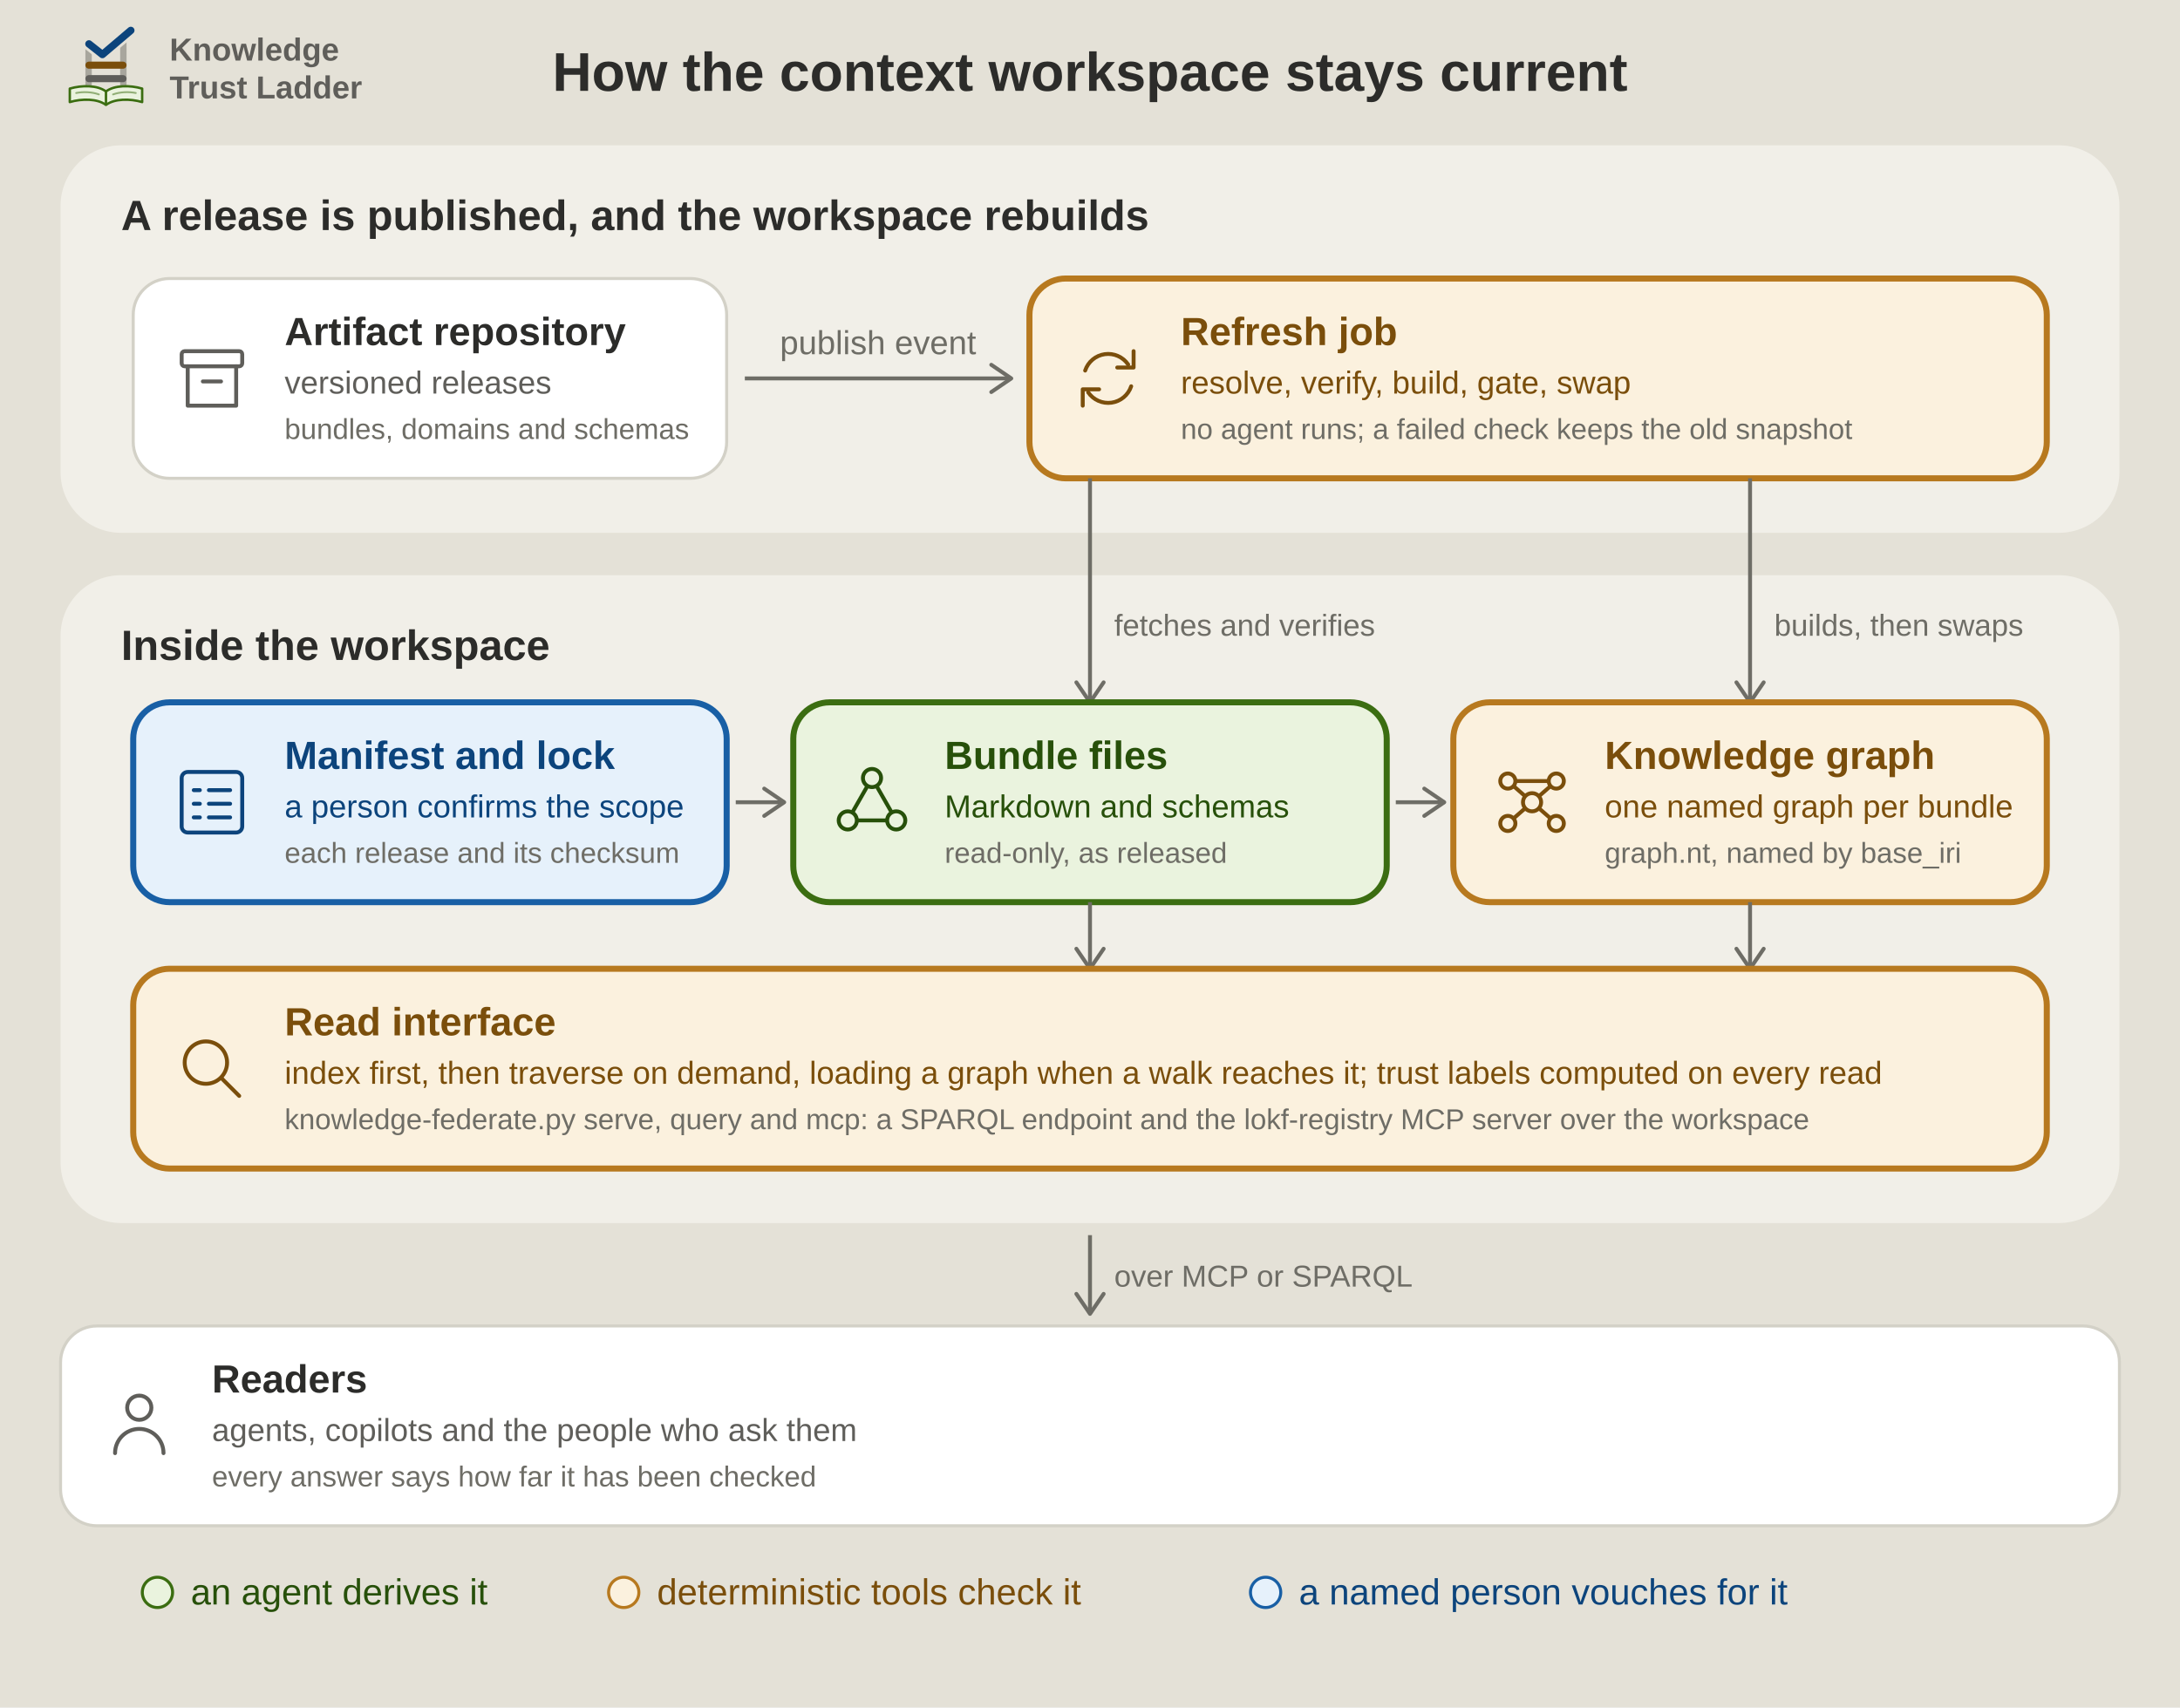
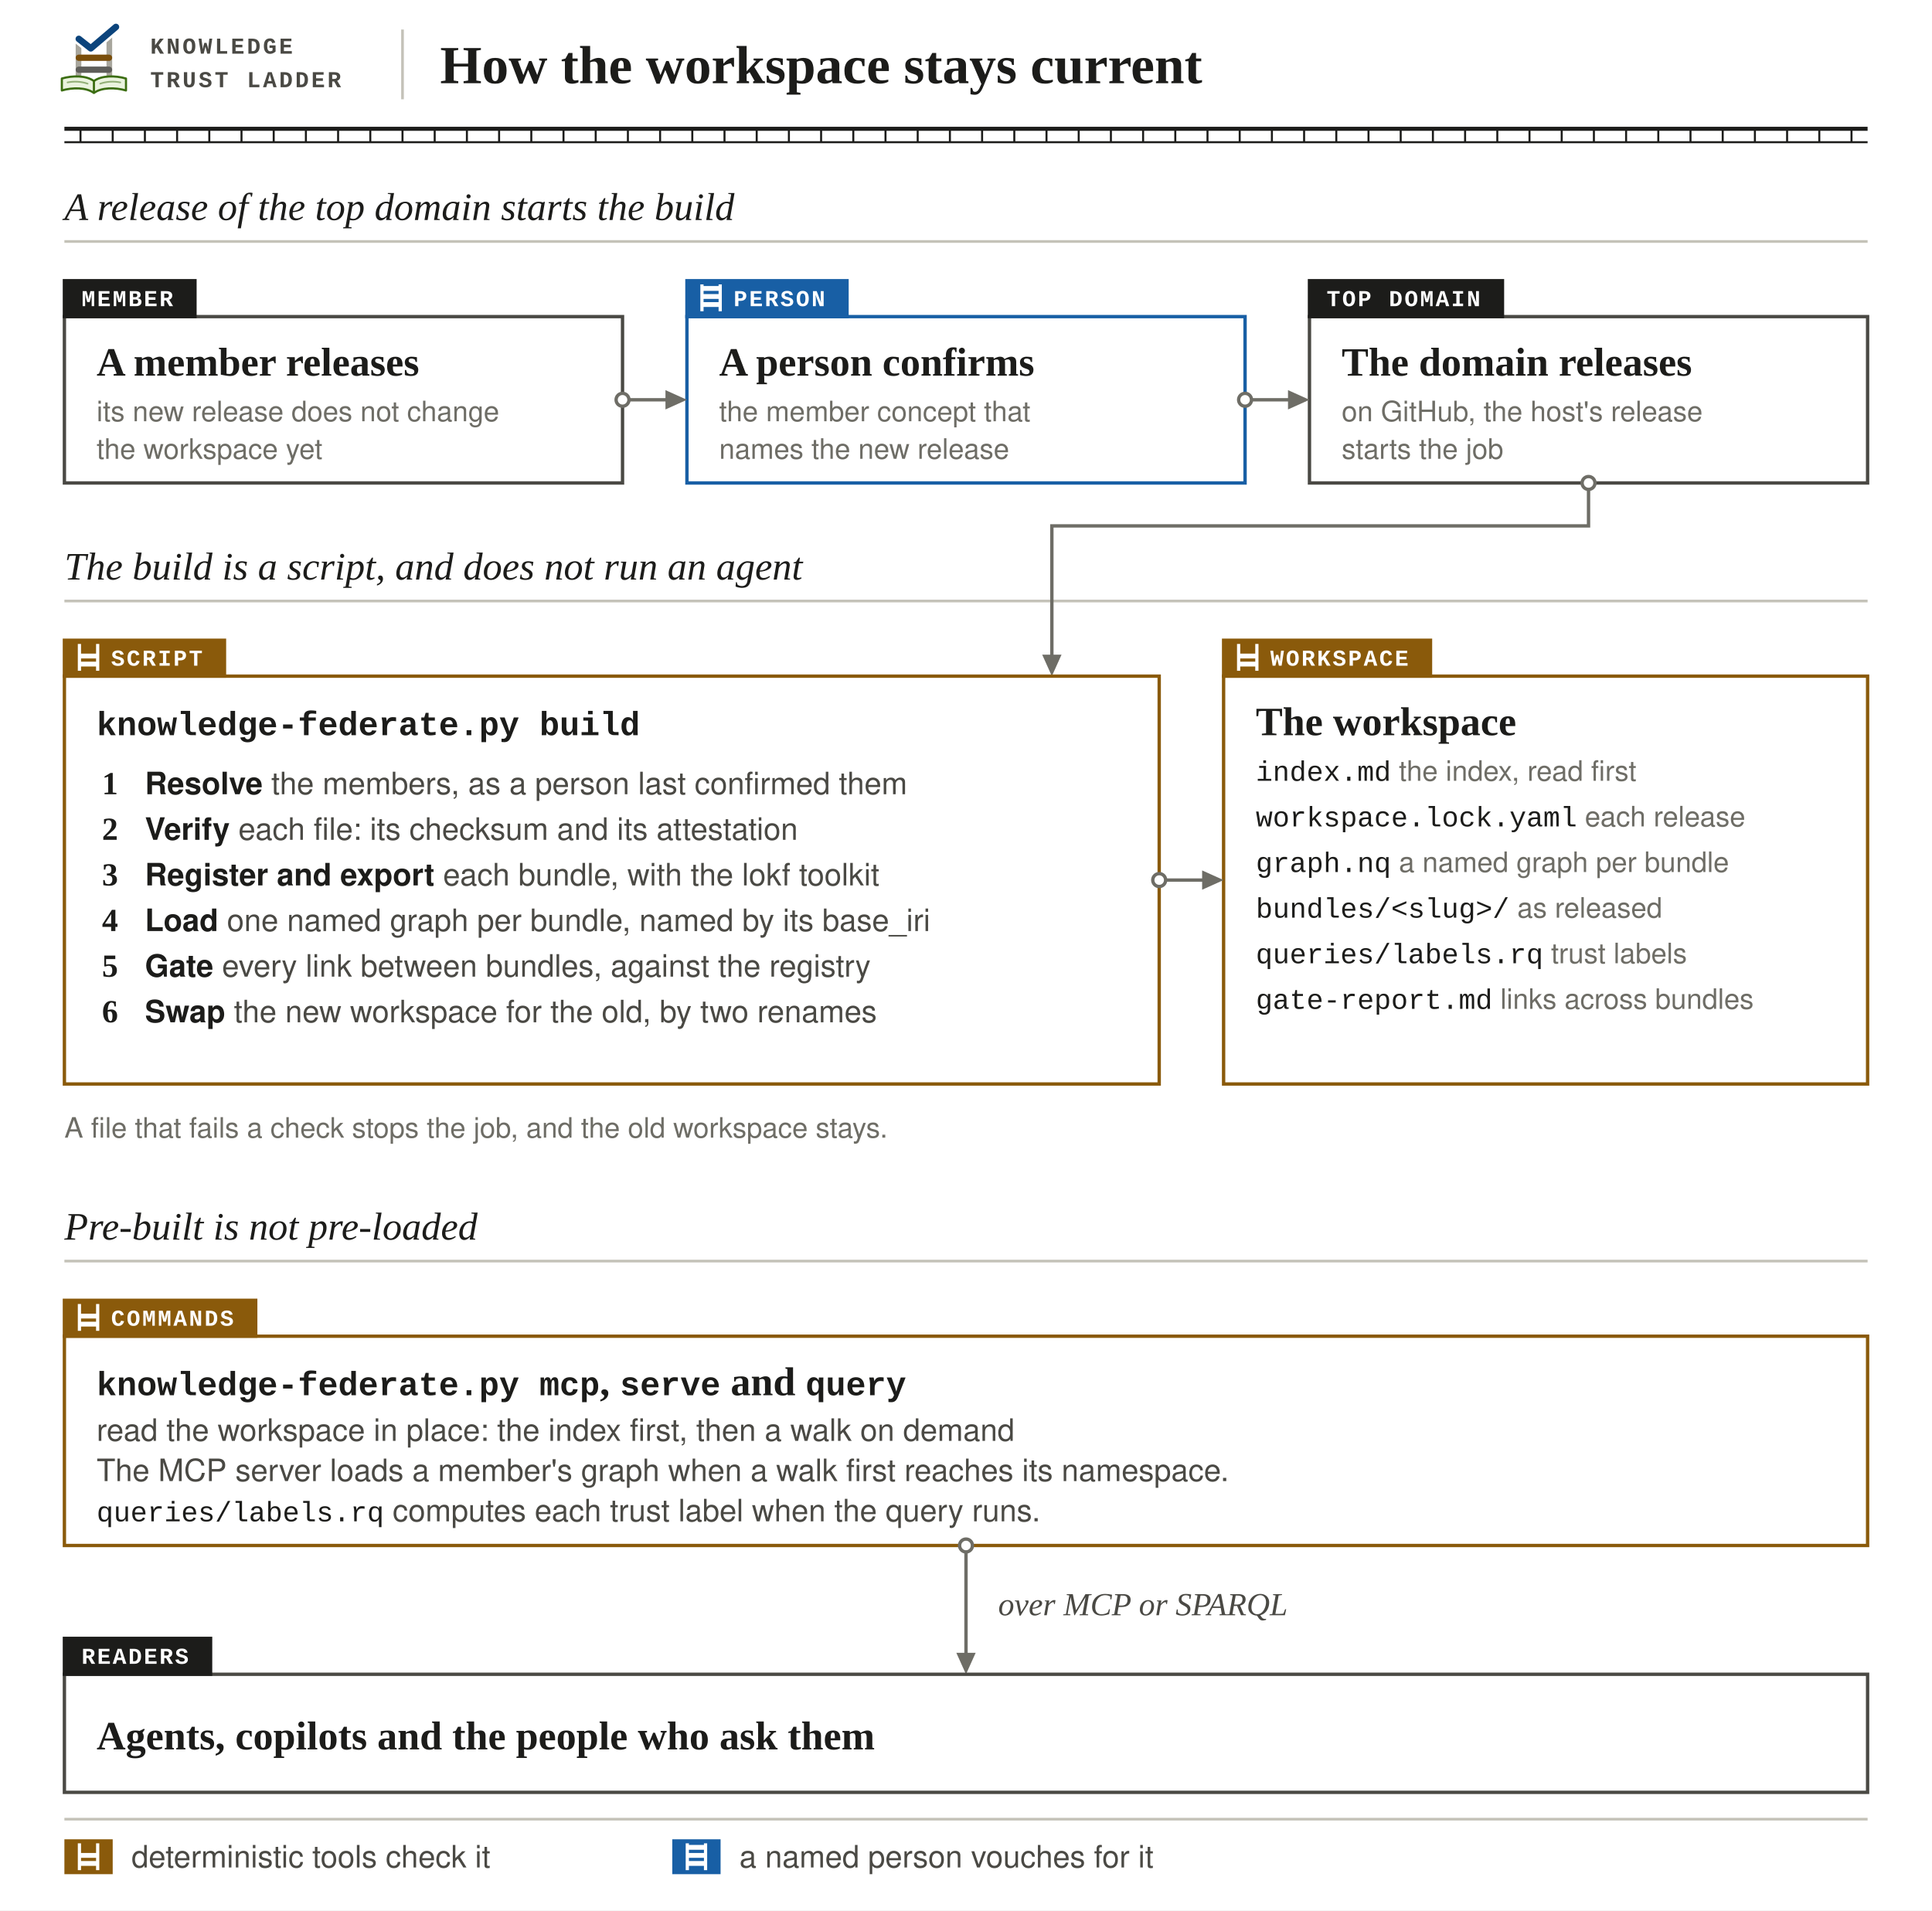
- <svg xmlns="http://www.w3.org/2000/svg" width="720" height="564" viewBox="0 0 720 564" role="img" aria-labelledby="t d">
-   <rect width="720" height="564" fill="#E4E1D7" />
+ <svg xmlns="http://www.w3.org/2000/svg" width="720" height="712" viewBox="0 0 720 712" role="img" aria-labelledby="t d" font-family="'Atkinson Hyperlegible Next', 'Segoe UI', 'Helvetica Neue', Helvetica, Arial, sans-serif">
+   <rect width="720" height="712" fill="#FFFFFF" />
  <g transform="translate(20,7) scale(0.46875)">
    <rect x="17.5" y="12" width="4.5" height="38" rx="2.25" fill="#A8A69D" />
    <rect x="42" y="12" width="4.5" height="38" rx="2.25" fill="#A8A69D" />
    <rect x="17.5" y="38" width="29" height="5" rx="2.5" fill="#5F5E5A" />
    <rect x="17.5" y="28.5" width="29" height="5" rx="2.5" fill="#7A4E0B" />
-     <path d="M20 16 L29.5 23.5 L49.5 6.5" fill="none" stroke="#E4E1D7" stroke-width="9" stroke-linecap="round" stroke-linejoin="round" />
+     <path d="M20 16 L29.5 23.5 L49.5 6.5" fill="none" stroke="#FFFFFF" stroke-width="9" stroke-linecap="round" stroke-linejoin="round" />
    <path d="M20 16 L29.5 23.5 L49.5 6.5" fill="none" stroke="#0C447C" stroke-width="5.2" stroke-linecap="round" stroke-linejoin="round" />
    <path d="M32 49.5 C26 45 15 45 6.5 47.5 v9.5 C15 54.5 26 54.5 32 59 C38 54.5 49 54.5 57.5 57 v-9.5 C49 45 38 45 32 49.5 z" fill="#EAF3DE" stroke="#3B6D11" stroke-width="1.7" stroke-linejoin="round" />
    <line x1="32" y1="49.5" x2="32" y2="59" stroke="#3B6D11" stroke-width="1.7" />
    <path d="M11 50.6 C16 49.6 22 49.8 27 51.6 M37 51.6 C42 49.8 48 49.6 53 50.6" fill="none" stroke="#3B6D11" stroke-opacity=".5" stroke-width="1.3" stroke-linecap="round" />
  </g>
-   <text x="56" y="20" font-family="Arial, sans-serif" font-size="10.5" font-weight="700" fill="#5F5E5A">Knowledge</text>
-   <text x="56" y="32.5" font-family="Arial, sans-serif" font-size="10.5" font-weight="700" fill="#5F5E5A">Trust Ladder</text>
-   <text x="360.0" y="30" text-anchor="middle" font-family="Arial, sans-serif" font-size="18" font-weight="700" fill="#2C2C2A">How the context workspace stays current</text>
-   <rect x="20" y="48" width="680" height="128" rx="20" fill="#F1EFE8" />
-   <text x="40" y="76" font-family="Arial, sans-serif" font-size="14" font-weight="700" fill="#2C2C2A">A release is published, and the workspace rebuilds</text>
-   <rect x="44" y="92" width="196" height="66" rx="12" fill="#ffffff" stroke="#D3D1C7" stroke-width="1" />
-   <g transform="translate(70,125)" stroke="#5F5E5A" stroke-width="1.3" fill="none" stroke-linecap="round" stroke-linejoin="round">
-     <rect x="-10" y="-9" width="20" height="5" rx="1" />
-     <path d="M-8 -4 V9 H8 V-4" />
-     <line x1="-3" y1="1" x2="3" y2="1" />
-   </g>
-   <text x="94" y="114" font-family="Arial, sans-serif" font-size="13" font-weight="700" fill="#2C2C2A">Artifact repository</text>
-   <text x="94" y="130" font-family="Arial, sans-serif" font-size="10.5" fill="#5F5E5A">versioned releases</text>
-   <text x="94" y="145" font-family="Arial, sans-serif" font-size="9.5" fill="#6E6D66">bundles, domains and schemas</text>
-   <line x1="246" y1="125" x2="334" y2="125" stroke="#6E6D66" stroke-width="1.3" />
-   <path d="M327.4 129.5 L334 125 L327.4 120.5" fill="none" stroke="#6E6D66" stroke-width="1.3" stroke-linecap="round" stroke-linejoin="round" />
-   <text x="290" y="117" text-anchor="middle" font-family="Arial, sans-serif" font-size="11" fill="#6E6D66">publish event</text>
-   <rect x="340" y="92" width="336" height="66" rx="12" fill="#FBF1DE" stroke="#B7791F" stroke-width="2" />
-   <g transform="translate(366,125)" stroke="#7A4E0B" stroke-width="1.3" fill="none" stroke-linecap="round" stroke-linejoin="round">
-     <path d="M-7.6 -2.6 A8 8 0 0 1 6.6 -4.6" />
-     <path d="M8.4 -9 V-3.6 H3" />
-     <path d="M7.6 2.6 A8 8 0 0 1 -6.6 4.6" />
-     <path d="M-8.4 9 V3.6 H-3" />
-   </g>
-   <text x="390" y="114" font-family="Arial, sans-serif" font-size="13" font-weight="700" fill="#7A4E0B">Refresh job</text>
-   <text x="390" y="130" font-family="Arial, sans-serif" font-size="10.5" fill="#7A4E0B">resolve, verify, build, gate, swap</text>
-   <text x="390" y="145" font-family="Arial, sans-serif" font-size="9.5" fill="#6E6D66">no agent runs; a failed check keeps the old snapshot</text>
-   <rect x="20" y="190" width="680" height="214" rx="20" fill="#F1EFE8" />
-   <text x="40" y="218" font-family="Arial, sans-serif" font-size="14" font-weight="700" fill="#2C2C2A">Inside the workspace</text>
-   <line x1="360" y1="158" x2="360" y2="232" stroke="#6E6D66" stroke-width="1.3" />
-   <path d="M355.5 225.4 L360 232 L364.5 225.4" fill="none" stroke="#6E6D66" stroke-width="1.3" stroke-linecap="round" stroke-linejoin="round" />
-   <text x="368" y="210" font-family="Arial, sans-serif" font-size="10" fill="#6E6D66">fetches and verifies</text>
-   <line x1="578" y1="158" x2="578" y2="232" stroke="#6E6D66" stroke-width="1.3" />
-   <path d="M573.5 225.4 L578 232 L582.5 225.4" fill="none" stroke="#6E6D66" stroke-width="1.3" stroke-linecap="round" stroke-linejoin="round" />
-   <text x="586" y="210" font-family="Arial, sans-serif" font-size="10" fill="#6E6D66">builds, then swaps</text>
-   <rect x="44" y="232" width="196" height="66" rx="12" fill="#E6F1FB" stroke="#185FA5" stroke-width="2" />
-   <g transform="translate(70,265)" stroke="#0C447C" stroke-width="1.3" fill="none" stroke-linecap="round" stroke-linejoin="round">
-     <rect x="-10" y="-10" width="20" height="20" rx="2" />
-     <line x1="-6" y1="-4" x2="-4" y2="-4" />
-     <line x1="-1" y1="-4" x2="6" y2="-4" />
-     <line x1="-6" y1="0.5" x2="-4" y2="0.5" />
-     <line x1="-1" y1="0.5" x2="6" y2="0.5" />
-     <line x1="-6" y1="5" x2="-4" y2="5" />
-     <line x1="-1" y1="5" x2="6" y2="5" />
-   </g>
-   <text x="94" y="254" font-family="Arial, sans-serif" font-size="13" font-weight="700" fill="#0C447C">Manifest and lock</text>
-   <text x="94" y="270" font-family="Arial, sans-serif" font-size="10.5" fill="#0C447C">a person confirms the scope</text>
-   <text x="94" y="285" font-family="Arial, sans-serif" font-size="9.5" fill="#6E6D66">each release and its checksum</text>
-   <rect x="262" y="232" width="196" height="66" rx="12" fill="#EAF3DE" stroke="#3B6D11" stroke-width="2" />
-   <g transform="translate(288,265)" stroke="#27500A" stroke-width="1.3" fill="none" stroke-linecap="round" stroke-linejoin="round">
-     <line x1="-8" y1="6" x2="0" y2="-8" />
-     <line x1="8" y1="6" x2="0" y2="-8" />
-     <line x1="-8" y1="6" x2="8" y2="6" />
-     <circle cx="0" cy="-8" r="3" fill="#EAF3DE" />
-     <circle cx="-8" cy="6" r="3" fill="#EAF3DE" />
-     <circle cx="8" cy="6" r="3" fill="#EAF3DE" />
-   </g>
-   <text x="312" y="254" font-family="Arial, sans-serif" font-size="13" font-weight="700" fill="#27500A">Bundle files</text>
-   <text x="312" y="270" font-family="Arial, sans-serif" font-size="10.5" fill="#27500A">Markdown and schemas</text>
-   <text x="312" y="285" font-family="Arial, sans-serif" font-size="9.5" fill="#6E6D66">read-only, as released</text>
-   <rect x="480" y="232" width="196" height="66" rx="12" fill="#FBF1DE" stroke="#B7791F" stroke-width="2" />
-   <g transform="translate(506,265)" stroke="#7A4E0B" stroke-width="1.3" fill="none" stroke-linecap="round" stroke-linejoin="round">
-     <line x1="-8" y1="-7" x2="8" y2="7" />
-     <line x1="8" y1="-7" x2="-8" y2="7" />
-     <line x1="-8" y1="-7" x2="8" y2="-7" />
-     <circle cx="0" cy="0" r="3" fill="#FBF1DE" />
-     <circle cx="-8" cy="-7" r="2.5" fill="#FBF1DE" />
-     <circle cx="8" cy="-7" r="2.5" fill="#FBF1DE" />
-     <circle cx="-8" cy="7" r="2.5" fill="#FBF1DE" />
-     <circle cx="8" cy="7" r="2.5" fill="#FBF1DE" />
-   </g>
-   <text x="530" y="254" font-family="Arial, sans-serif" font-size="13" font-weight="700" fill="#7A4E0B">Knowledge graph</text>
-   <text x="530" y="270" font-family="Arial, sans-serif" font-size="10.5" fill="#7A4E0B">one named graph per bundle</text>
-   <text x="530" y="285" font-family="Arial, sans-serif" font-size="9.5" fill="#6E6D66">graph.nt, named by base_iri</text>
-   <line x1="243" y1="265" x2="259" y2="265" stroke="#6E6D66" stroke-width="1.3" />
-   <path d="M252.4 269.5 L259 265 L252.4 260.5" fill="none" stroke="#6E6D66" stroke-width="1.3" stroke-linecap="round" stroke-linejoin="round" />
-   <line x1="461" y1="265" x2="477" y2="265" stroke="#6E6D66" stroke-width="1.3" />
-   <path d="M470.4 269.5 L477 265 L470.4 260.5" fill="none" stroke="#6E6D66" stroke-width="1.3" stroke-linecap="round" stroke-linejoin="round" />
-   <line x1="360" y1="298" x2="360" y2="320" stroke="#6E6D66" stroke-width="1.3" />
-   <path d="M355.5 313.4 L360 320 L364.5 313.4" fill="none" stroke="#6E6D66" stroke-width="1.3" stroke-linecap="round" stroke-linejoin="round" />
-   <line x1="578" y1="298" x2="578" y2="320" stroke="#6E6D66" stroke-width="1.3" />
-   <path d="M573.5 313.4 L578 320 L582.5 313.4" fill="none" stroke="#6E6D66" stroke-width="1.3" stroke-linecap="round" stroke-linejoin="round" />
-   <rect x="44" y="320" width="632" height="66" rx="12" fill="#FBF1DE" stroke="#B7791F" stroke-width="2" />
-   <g transform="translate(70,353)" stroke="#7A4E0B" stroke-width="1.3" fill="none" stroke-linecap="round" stroke-linejoin="round">
-     <circle cx="-2" cy="-2" r="7" />
-     <line x1="3.2" y1="3.2" x2="9" y2="9" />
-   </g>
-   <text x="94" y="342" font-family="Arial, sans-serif" font-size="13" font-weight="700" fill="#7A4E0B">Read interface</text>
-   <text x="94" y="358" font-family="Arial, sans-serif" font-size="10.5" fill="#7A4E0B">index first, then traverse on demand, loading a graph when a walk reaches it; trust labels computed on every read</text>
-   <text x="94" y="373" font-family="Arial, sans-serif" font-size="9.5" fill="#6E6D66">knowledge-federate.py serve, query and mcp: a SPARQL endpoint and the lokf-registry MCP server over the workspace</text>
-   <line x1="360" y1="408" x2="360" y2="434" stroke="#6E6D66" stroke-width="1.3" />
-   <path d="M355.5 427.4 L360 434 L364.5 427.4" fill="none" stroke="#6E6D66" stroke-width="1.3" stroke-linecap="round" stroke-linejoin="round" />
-   <text x="368" y="425" font-family="Arial, sans-serif" font-size="10" fill="#6E6D66">over MCP or SPARQL</text>
-   <rect x="20" y="438" width="680" height="66" rx="12" fill="#ffffff" stroke="#D3D1C7" stroke-width="1" />
-   <g transform="translate(46,471)" stroke="#5F5E5A" stroke-width="1.3" fill="none" stroke-linecap="round" stroke-linejoin="round">
-     <circle cx="0" cy="-6" r="4" />
-     <path d="M-8 9 a8 8 0 0 1 16 0" />
-   </g>
-   <text x="70" y="460" font-family="Arial, sans-serif" font-size="13" font-weight="700" fill="#2C2C2A">Readers</text>
-   <text x="70" y="476" font-family="Arial, sans-serif" font-size="10.5" fill="#5F5E5A">agents, copilots and the people who ask them</text>
-   <text x="70" y="491" font-family="Arial, sans-serif" font-size="9.5" fill="#6E6D66">every answer says how far it has been checked</text>
-   <circle cx="52" cy="526" r="5" fill="#EAF3DE" stroke="#3B6D11" stroke-width="1" />
-   <text x="63" y="530" font-family="Arial, sans-serif" font-size="12" fill="#27500A">an agent derives it</text>
-   <circle cx="206" cy="526" r="5" fill="#FBF1DE" stroke="#B7791F" stroke-width="1" />
-   <text x="217" y="530" font-family="Arial, sans-serif" font-size="12" fill="#7A4E0B">deterministic tools check it</text>
-   <circle cx="418" cy="526" r="5" fill="#E6F1FB" stroke="#185FA5" stroke-width="1" />
-   <text x="429" y="530" font-family="Arial, sans-serif" font-size="12" fill="#0C447C">a named person vouches for it</text>
+   <text x="56" y="20" font-family="ui-monospace, 'SF Mono', Menlo, Consolas, 'Liberation Mono', monospace" font-size="8.5" font-weight="700" letter-spacing="0.9" fill="#4A4944">KNOWLEDGE</text>
+   <text x="56" y="32.5" font-family="ui-monospace, 'SF Mono', Menlo, Consolas, 'Liberation Mono', monospace" font-size="8.5" font-weight="700" letter-spacing="0.9" fill="#4A4944">TRUST LADDER</text>
+   <line x1="150" y1="11" x2="150" y2="37" stroke="#C4C2B8" stroke-width="1" />
+   <text x="164" y="31" font-family="'Source Serif 4', Georgia, 'Times New Roman', serif" font-size="20" font-weight="700" fill="#1C1C1A">How the workspace stays current</text>
+   <line x1="24" y1="48" x2="696" y2="48" stroke="#1C1C1A" stroke-width="1.5" />
+   <line x1="24" y1="53" x2="696" y2="53" stroke="#1C1C1A" stroke-width="0.75" />
+   <path d="M30 48 v5 M42 48 v5 M54 48 v5 M66 48 v5 M78 48 v5 M90 48 v5 M102 48 v5 M114 48 v5 M126 48 v5 M138 48 v5 M150 48 v5 M162 48 v5 M174 48 v5 M186 48 v5 M198 48 v5 M210 48 v5 M222 48 v5 M234 48 v5 M246 48 v5 M258 48 v5 M270 48 v5 M282 48 v5 M294 48 v5 M306 48 v5 M318 48 v5 M330 48 v5 M342 48 v5 M354 48 v5 M366 48 v5 M378 48 v5 M390 48 v5 M402 48 v5 M414 48 v5 M426 48 v5 M438 48 v5 M450 48 v5 M462 48 v5 M474 48 v5 M486 48 v5 M498 48 v5 M510 48 v5 M522 48 v5 M534 48 v5 M546 48 v5 M558 48 v5 M570 48 v5 M582 48 v5 M594 48 v5 M606 48 v5 M618 48 v5 M630 48 v5 M642 48 v5 M654 48 v5 M666 48 v5 M678 48 v5 M690 48 v5" stroke="#1C1C1A" stroke-width="0.75" fill="none" />
+   <text x="24" y="82" font-family="'Source Serif 4', Georgia, 'Times New Roman', serif" font-size="14.5" font-style="italic" fill="#1C1C1A">A release of the top domain starts the build</text>
+   <line x1="24" y1="90" x2="696" y2="90" stroke="#C4C2B8" stroke-width="1" />
+   <rect x="24" y="118" width="208" height="62" fill="#FFFFFF" stroke="#4A4944" stroke-width="1.25" />
+   <rect x="23.38" y="104" width="49.9" height="14.6" fill="#1C1C1A" />
+   <text x="30.4" y="114.1" font-family="ui-monospace, 'SF Mono', Menlo, Consolas, 'Liberation Mono', monospace" font-size="8.5" font-weight="700" letter-spacing="0.7" fill="#FFFFFF">MEMBER</text>
+   <text x="36" y="140" font-family="'Source Serif 4', Georgia, 'Times New Roman', serif" font-size="15" font-weight="700" fill="#1C1C1A">A member releases</text>
+   <text x="36" y="157" font-size="10.5" fill="#6E6D66">its new release does not change</text>
+   <text x="36" y="171" font-size="10.5" fill="#6E6D66">the workspace yet</text>
+   <rect x="256" y="118" width="208" height="62" fill="#FFFFFF" stroke="#185FA5" stroke-width="1.25" />
+   <rect x="255.38" y="104" width="60.9" height="14.6" fill="#185FA5" />
+   <path d="M261.6 106 v10 M268.4 106 v10" stroke="#FFFFFF" stroke-width="1.2" fill="none" />
+   <rect x="261.6" y="112.6" width="6.8" height="1.8" fill="#FFFFFF" />
+   <rect x="261.6" y="109.6" width="6.8" height="1.8" fill="#FFFFFF" />
+   <rect x="261.6" y="106.6" width="6.8" height="1.8" fill="#FFFFFF" />
+   <text x="273.4" y="114.1" font-family="ui-monospace, 'SF Mono', Menlo, Consolas, 'Liberation Mono', monospace" font-size="8.5" font-weight="700" letter-spacing="0.7" fill="#FFFFFF">PERSON</text>
+   <text x="268" y="140" font-family="'Source Serif 4', Georgia, 'Times New Roman', serif" font-size="15" font-weight="700" fill="#1C1C1A">A person confirms</text>
+   <text x="268" y="157" font-size="10.5" fill="#6E6D66">the member concept that</text>
+   <text x="268" y="171" font-size="10.5" fill="#6E6D66">names the new release</text>
+   <rect x="488" y="118" width="208" height="62" fill="#FFFFFF" stroke="#4A4944" stroke-width="1.25" />
+   <rect x="487.38" y="104" width="73.17" height="14.6" fill="#1C1C1A" />
+   <text x="494.4" y="114.1" font-family="ui-monospace, 'SF Mono', Menlo, Consolas, 'Liberation Mono', monospace" font-size="8.5" font-weight="700" letter-spacing="0.7" fill="#FFFFFF">TOP DOMAIN</text>
+   <text x="500" y="140" font-family="'Source Serif 4', Georgia, 'Times New Roman', serif" font-size="15" font-weight="700" fill="#1C1C1A">The domain releases</text>
+   <text x="500" y="157" font-size="10.5" fill="#6E6D66">on GitHub, the host's release</text>
+   <text x="500" y="171" font-size="10.5" fill="#6E6D66">starts the job</text>
+   <path d="M232 149 L251 149" fill="none" stroke="#6E6D66" stroke-width="1.25" />
+   <path d="M256 149 L248 152.6 L248 145.4 Z" fill="#6E6D66" />
+   <circle cx="232" cy="149" r="2.4" fill="#FFFFFF" stroke="#6E6D66" stroke-width="1.25" />
+   <path d="M464 149 L483 149" fill="none" stroke="#6E6D66" stroke-width="1.25" />
+   <path d="M488 149 L480 152.6 L480 145.4 Z" fill="#6E6D66" />
+   <circle cx="464" cy="149" r="2.4" fill="#FFFFFF" stroke="#6E6D66" stroke-width="1.25" />
+   <text x="24" y="216" font-family="'Source Serif 4', Georgia, 'Times New Roman', serif" font-size="14.5" font-style="italic" fill="#1C1C1A">The build is a script, and does not run an agent</text>
+   <line x1="24" y1="224" x2="696" y2="224" stroke="#C4C2B8" stroke-width="1" />
+   <path d="M592 180 L592 196 L392 196 L392 247" fill="none" stroke="#6E6D66" stroke-width="1.25" />
+   <path d="M392 252 L388.4 244 L395.6 244 Z" fill="#6E6D66" />
+   <circle cx="592" cy="180" r="2.4" fill="#FFFFFF" stroke="#6E6D66" stroke-width="1.25" />
+   <rect x="24" y="252" width="408" height="152" fill="#FFFFFF" stroke="#8A5A0B" stroke-width="1.25" />
+   <rect x="23.38" y="238" width="60.9" height="14.6" fill="#8A5A0B" />
+   <path d="M29.6 240 v10 M36.4 240 v10" stroke="#FFFFFF" stroke-width="1.2" fill="none" />
+   <rect x="29.6" y="246.6" width="6.8" height="1.8" fill="#FFFFFF" />
+   <rect x="29.6" y="243.6" width="6.8" height="1.8" fill="#FFFFFF" />
+   <text x="41.4" y="248.1" font-family="ui-monospace, 'SF Mono', Menlo, Consolas, 'Liberation Mono', monospace" font-size="8.5" font-weight="700" letter-spacing="0.7" fill="#FFFFFF">SCRIPT</text>
+   <text x="36" y="274" font-family="'Source Serif 4', Georgia, 'Times New Roman', serif" font-size="15" font-weight="700" fill="#1C1C1A">
+     <tspan font-family="ui-monospace, 'SF Mono', Menlo, Consolas, 'Liberation Mono', monospace" font-size="12.5" font-weight="700" font-style="normal" fill="#1C1C1A">knowledge-federate.py build</tspan>
+   </text>
+   <text x="38" y="296" font-family="'Source Serif 4', Georgia, 'Times New Roman', serif" font-size="12" font-weight="700" fill="#1C1C1A">1</text>
+   <text x="54" y="296" font-size="11.5" fill="#4A4944">
+     <tspan font-weight="700" fill="#1C1C1A">Resolve</tspan> the members, as a person last confirmed them</text>
+   <text x="38" y="313" font-family="'Source Serif 4', Georgia, 'Times New Roman', serif" font-size="12" font-weight="700" fill="#1C1C1A">2</text>
+   <text x="54" y="313" font-size="11.5" fill="#4A4944">
+     <tspan font-weight="700" fill="#1C1C1A">Verify</tspan> each file: its checksum and its attestation</text>
+   <text x="38" y="330" font-family="'Source Serif 4', Georgia, 'Times New Roman', serif" font-size="12" font-weight="700" fill="#1C1C1A">3</text>
+   <text x="54" y="330" font-size="11.5" fill="#4A4944">
+     <tspan font-weight="700" fill="#1C1C1A">Register and export</tspan> each bundle, with the lokf toolkit</text>
+   <text x="38" y="347" font-family="'Source Serif 4', Georgia, 'Times New Roman', serif" font-size="12" font-weight="700" fill="#1C1C1A">4</text>
+   <text x="54" y="347" font-size="11.5" fill="#4A4944">
+     <tspan font-weight="700" fill="#1C1C1A">Load</tspan> one named graph per bundle, named by its base_iri</text>
+   <text x="38" y="364" font-family="'Source Serif 4', Georgia, 'Times New Roman', serif" font-size="12" font-weight="700" fill="#1C1C1A">5</text>
+   <text x="54" y="364" font-size="11.5" fill="#4A4944">
+     <tspan font-weight="700" fill="#1C1C1A">Gate</tspan> every link between bundles, against the registry</text>
+   <text x="38" y="381" font-family="'Source Serif 4', Georgia, 'Times New Roman', serif" font-size="12" font-weight="700" fill="#1C1C1A">6</text>
+   <text x="54" y="381" font-size="11.5" fill="#4A4944">
+     <tspan font-weight="700" fill="#1C1C1A">Swap</tspan> the new workspace for the old, by two renames</text>
+   <rect x="456" y="252" width="240" height="152" fill="#FFFFFF" stroke="#8A5A0B" stroke-width="1.25" />
+   <rect x="455.38" y="238" width="78.35" height="14.6" fill="#8A5A0B" />
+   <path d="M461.6 240 v10 M468.4 240 v10" stroke="#FFFFFF" stroke-width="1.2" fill="none" />
+   <rect x="461.6" y="246.6" width="6.8" height="1.8" fill="#FFFFFF" />
+   <rect x="461.6" y="243.6" width="6.8" height="1.8" fill="#FFFFFF" />
+   <text x="473.4" y="248.1" font-family="ui-monospace, 'SF Mono', Menlo, Consolas, 'Liberation Mono', monospace" font-size="8.5" font-weight="700" letter-spacing="0.7" fill="#FFFFFF">WORKSPACE</text>
+   <text x="468" y="274" font-family="'Source Serif 4', Georgia, 'Times New Roman', serif" font-size="15" font-weight="700" fill="#1C1C1A">The workspace</text>
+   <text x="468" y="291" font-size="10.5" fill="#6E6D66">
+     <tspan font-family="ui-monospace, 'SF Mono', Menlo, Consolas, 'Liberation Mono', monospace" font-size="10.5" font-weight="400" font-style="normal" fill="#1C1C1A">index.md</tspan>  the index, read first</text>
+   <text x="468" y="308" font-size="10.5" fill="#6E6D66">
+     <tspan font-family="ui-monospace, 'SF Mono', Menlo, Consolas, 'Liberation Mono', monospace" font-size="10.5" font-weight="400" font-style="normal" fill="#1C1C1A">workspace.lock.yaml</tspan>  each release</text>
+   <text x="468" y="325" font-size="10.5" fill="#6E6D66">
+     <tspan font-family="ui-monospace, 'SF Mono', Menlo, Consolas, 'Liberation Mono', monospace" font-size="10.5" font-weight="400" font-style="normal" fill="#1C1C1A">graph.nq</tspan>  a named graph per bundle</text>
+   <text x="468" y="342" font-size="10.5" fill="#6E6D66">
+     <tspan font-family="ui-monospace, 'SF Mono', Menlo, Consolas, 'Liberation Mono', monospace" font-size="10.5" font-weight="400" font-style="normal" fill="#1C1C1A">bundles/&lt;slug&gt;/</tspan>  as released</text>
+   <text x="468" y="359" font-size="10.5" fill="#6E6D66">
+     <tspan font-family="ui-monospace, 'SF Mono', Menlo, Consolas, 'Liberation Mono', monospace" font-size="10.5" font-weight="400" font-style="normal" fill="#1C1C1A">queries/labels.rq</tspan>  trust labels</text>
+   <text x="468" y="376" font-size="10.5" fill="#6E6D66">
+     <tspan font-family="ui-monospace, 'SF Mono', Menlo, Consolas, 'Liberation Mono', monospace" font-size="10.5" font-weight="400" font-style="normal" fill="#1C1C1A">gate-report.md</tspan>  links across bundles</text>
+   <path d="M432 328 L451 328" fill="none" stroke="#6E6D66" stroke-width="1.25" />
+   <path d="M456 328 L448 331.6 L448 324.4 Z" fill="#6E6D66" />
+   <circle cx="432" cy="328" r="2.4" fill="#FFFFFF" stroke="#6E6D66" stroke-width="1.25" />
+   <text x="24" y="424" font-size="10.5" fill="#6E6D66">A file that fails a check stops the job, and the old workspace stays.</text>
+   <text x="24" y="462" font-family="'Source Serif 4', Georgia, 'Times New Roman', serif" font-size="14.5" font-style="italic" fill="#1C1C1A">Pre-built is not pre-loaded</text>
+   <line x1="24" y1="470" x2="696" y2="470" stroke="#C4C2B8" stroke-width="1" />
+   <rect x="24" y="498" width="672" height="78" fill="#FFFFFF" stroke="#8A5A0B" stroke-width="1.25" />
+   <rect x="23.38" y="484" width="72.54" height="14.6" fill="#8A5A0B" />
+   <path d="M29.6 486 v10 M36.4 486 v10" stroke="#FFFFFF" stroke-width="1.2" fill="none" />
+   <rect x="29.6" y="492.6" width="6.8" height="1.8" fill="#FFFFFF" />
+   <rect x="29.6" y="489.6" width="6.8" height="1.8" fill="#FFFFFF" />
+   <text x="41.4" y="494.1" font-family="ui-monospace, 'SF Mono', Menlo, Consolas, 'Liberation Mono', monospace" font-size="8.5" font-weight="700" letter-spacing="0.7" fill="#FFFFFF">COMMANDS</text>
+   <text x="36" y="520" font-family="'Source Serif 4', Georgia, 'Times New Roman', serif" font-size="15" font-weight="700" fill="#1C1C1A">
+     <tspan font-family="ui-monospace, 'SF Mono', Menlo, Consolas, 'Liberation Mono', monospace" font-size="12.5" font-weight="700" font-style="normal" fill="#1C1C1A">knowledge-federate.py mcp</tspan>, <tspan font-family="ui-monospace, 'SF Mono', Menlo, Consolas, 'Liberation Mono', monospace" font-size="12.5" font-weight="700" font-style="normal" fill="#1C1C1A">serve</tspan> and <tspan font-family="ui-monospace, 'SF Mono', Menlo, Consolas, 'Liberation Mono', monospace" font-size="12.5" font-weight="700" font-style="normal" fill="#1C1C1A">query</tspan>
+   </text>
+   <text x="36" y="537" font-size="11.5" fill="#4A4944">read the workspace in place: the index first, then a walk on demand</text>
+   <text x="36" y="552" font-size="11.5" fill="#4A4944">The MCP server loads a member's graph when a walk first reaches its namespace.</text>
+   <text x="36" y="567" font-size="11.5" fill="#4A4944">
+     <tspan font-family="ui-monospace, 'SF Mono', Menlo, Consolas, 'Liberation Mono', monospace" font-size="10.5" font-weight="400" font-style="normal" fill="#1C1C1A">queries/labels.rq</tspan> computes each trust label when the query runs.</text>
+   <path d="M360 576 L360 619" fill="none" stroke="#6E6D66" stroke-width="1.25" />
+   <path d="M360 624 L356.4 616 L363.6 616 Z" fill="#6E6D66" />
+   <circle cx="360" cy="576" r="2.4" fill="#FFFFFF" stroke="#6E6D66" stroke-width="1.25" />
+   <text x="372" y="602" font-family="'Source Serif 4', Georgia, 'Times New Roman', serif" font-size="12" font-style="italic" fill="#4A4944">over MCP or SPARQL</text>
+   <rect x="24" y="624" width="672" height="44" fill="#FFFFFF" stroke="#4A4944" stroke-width="1.25" />
+   <rect x="23.38" y="610" width="55.72" height="14.6" fill="#1C1C1A" />
+   <text x="30.4" y="620.1" font-family="ui-monospace, 'SF Mono', Menlo, Consolas, 'Liberation Mono', monospace" font-size="8.5" font-weight="700" letter-spacing="0.7" fill="#FFFFFF">READERS</text>
+   <text x="36" y="652" font-family="'Source Serif 4', Georgia, 'Times New Roman', serif" font-size="15" font-weight="700" fill="#1C1C1A">Agents, copilots and the people who ask them</text>
+   <line x1="24" y1="678" x2="696" y2="678" stroke="#C4C2B8" stroke-width="1" />
+   <rect x="24" y="685.5" width="18" height="13" fill="#8A5A0B" />
+   <path d="M29.6 687 v10 M36.4 687 v10" stroke="#FFFFFF" stroke-width="1.2" fill="none" />
+   <rect x="29.6" y="693.6" width="6.8" height="1.8" fill="#FFFFFF" />
+   <rect x="29.6" y="690.6" width="6.8" height="1.8" fill="#FFFFFF" />
+   <text x="49" y="696" font-size="11.5" fill="#4A4944">deterministic tools check it</text>
+   <rect x="250.54" y="685.5" width="18" height="13" fill="#185FA5" />
+   <path d="M256.14 687 v10 M262.94 687 v10" stroke="#FFFFFF" stroke-width="1.2" fill="none" />
+   <rect x="256.14" y="693.6" width="6.8" height="1.8" fill="#FFFFFF" />
+   <rect x="256.14" y="690.6" width="6.8" height="1.8" fill="#FFFFFF" />
+   <rect x="256.14" y="687.6" width="6.8" height="1.8" fill="#FFFFFF" />
+   <text x="275.54" y="696" font-size="11.5" fill="#4A4944">a named person vouches for it</text>
</svg>
